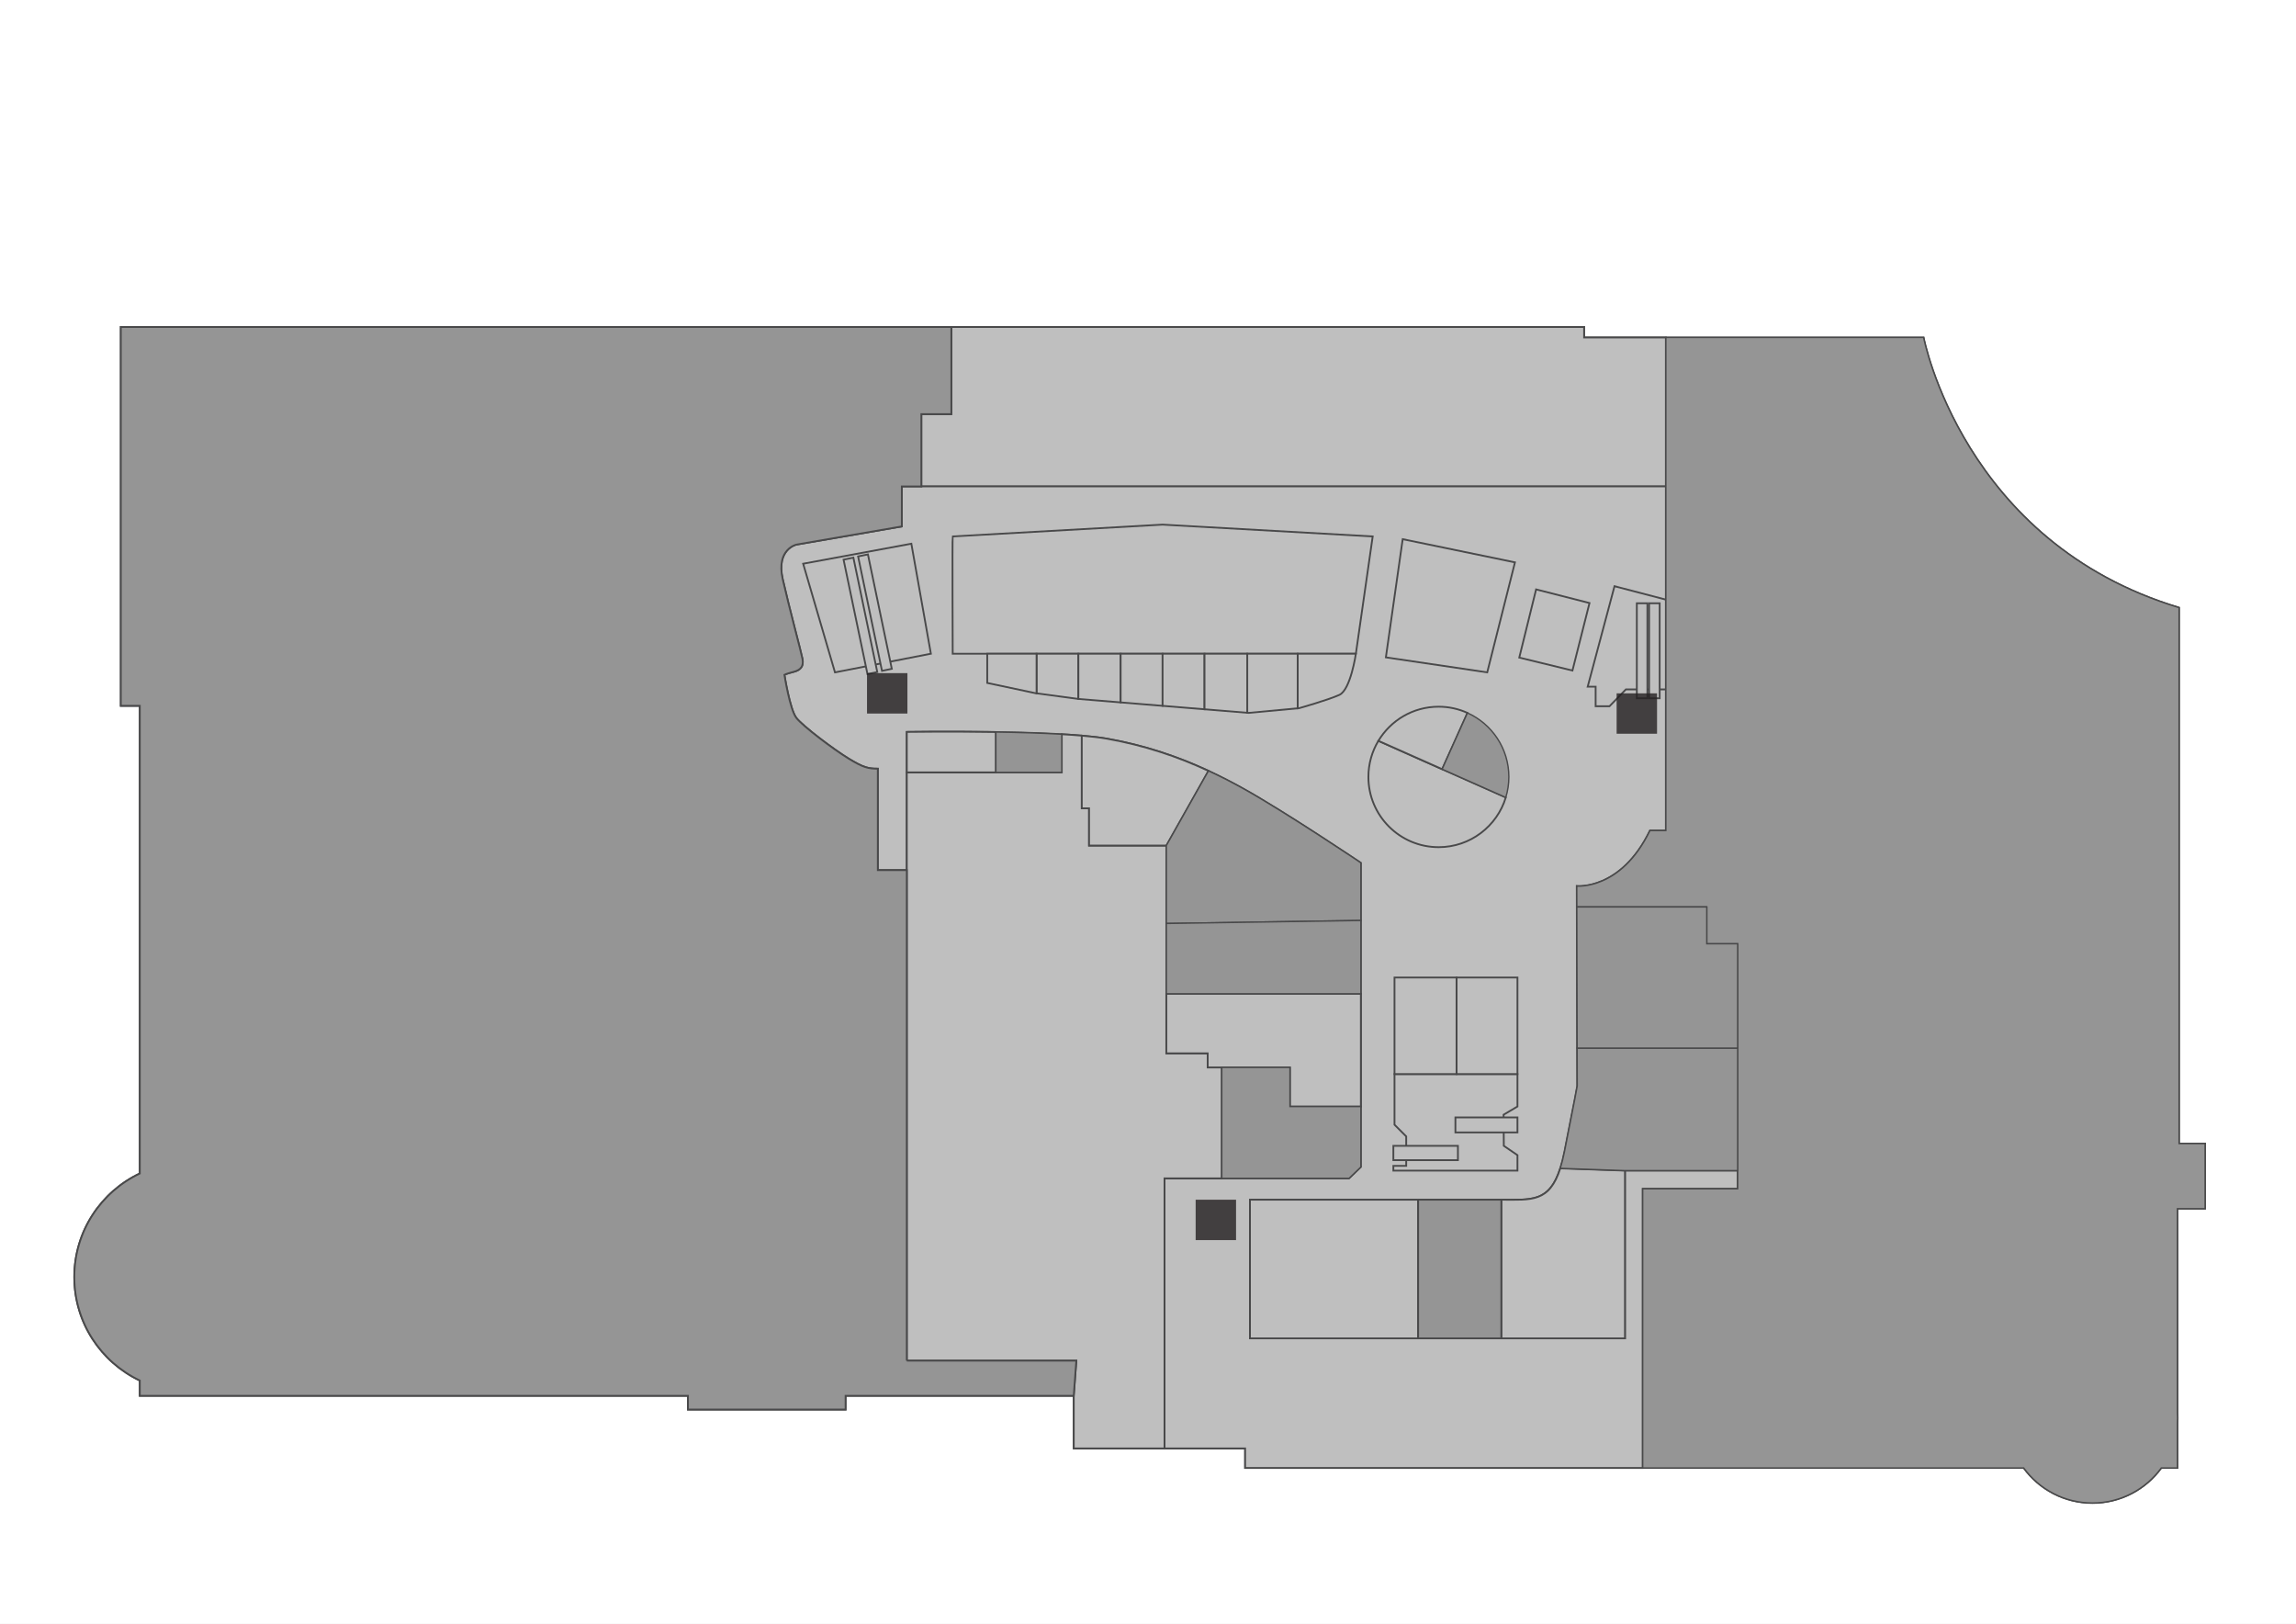
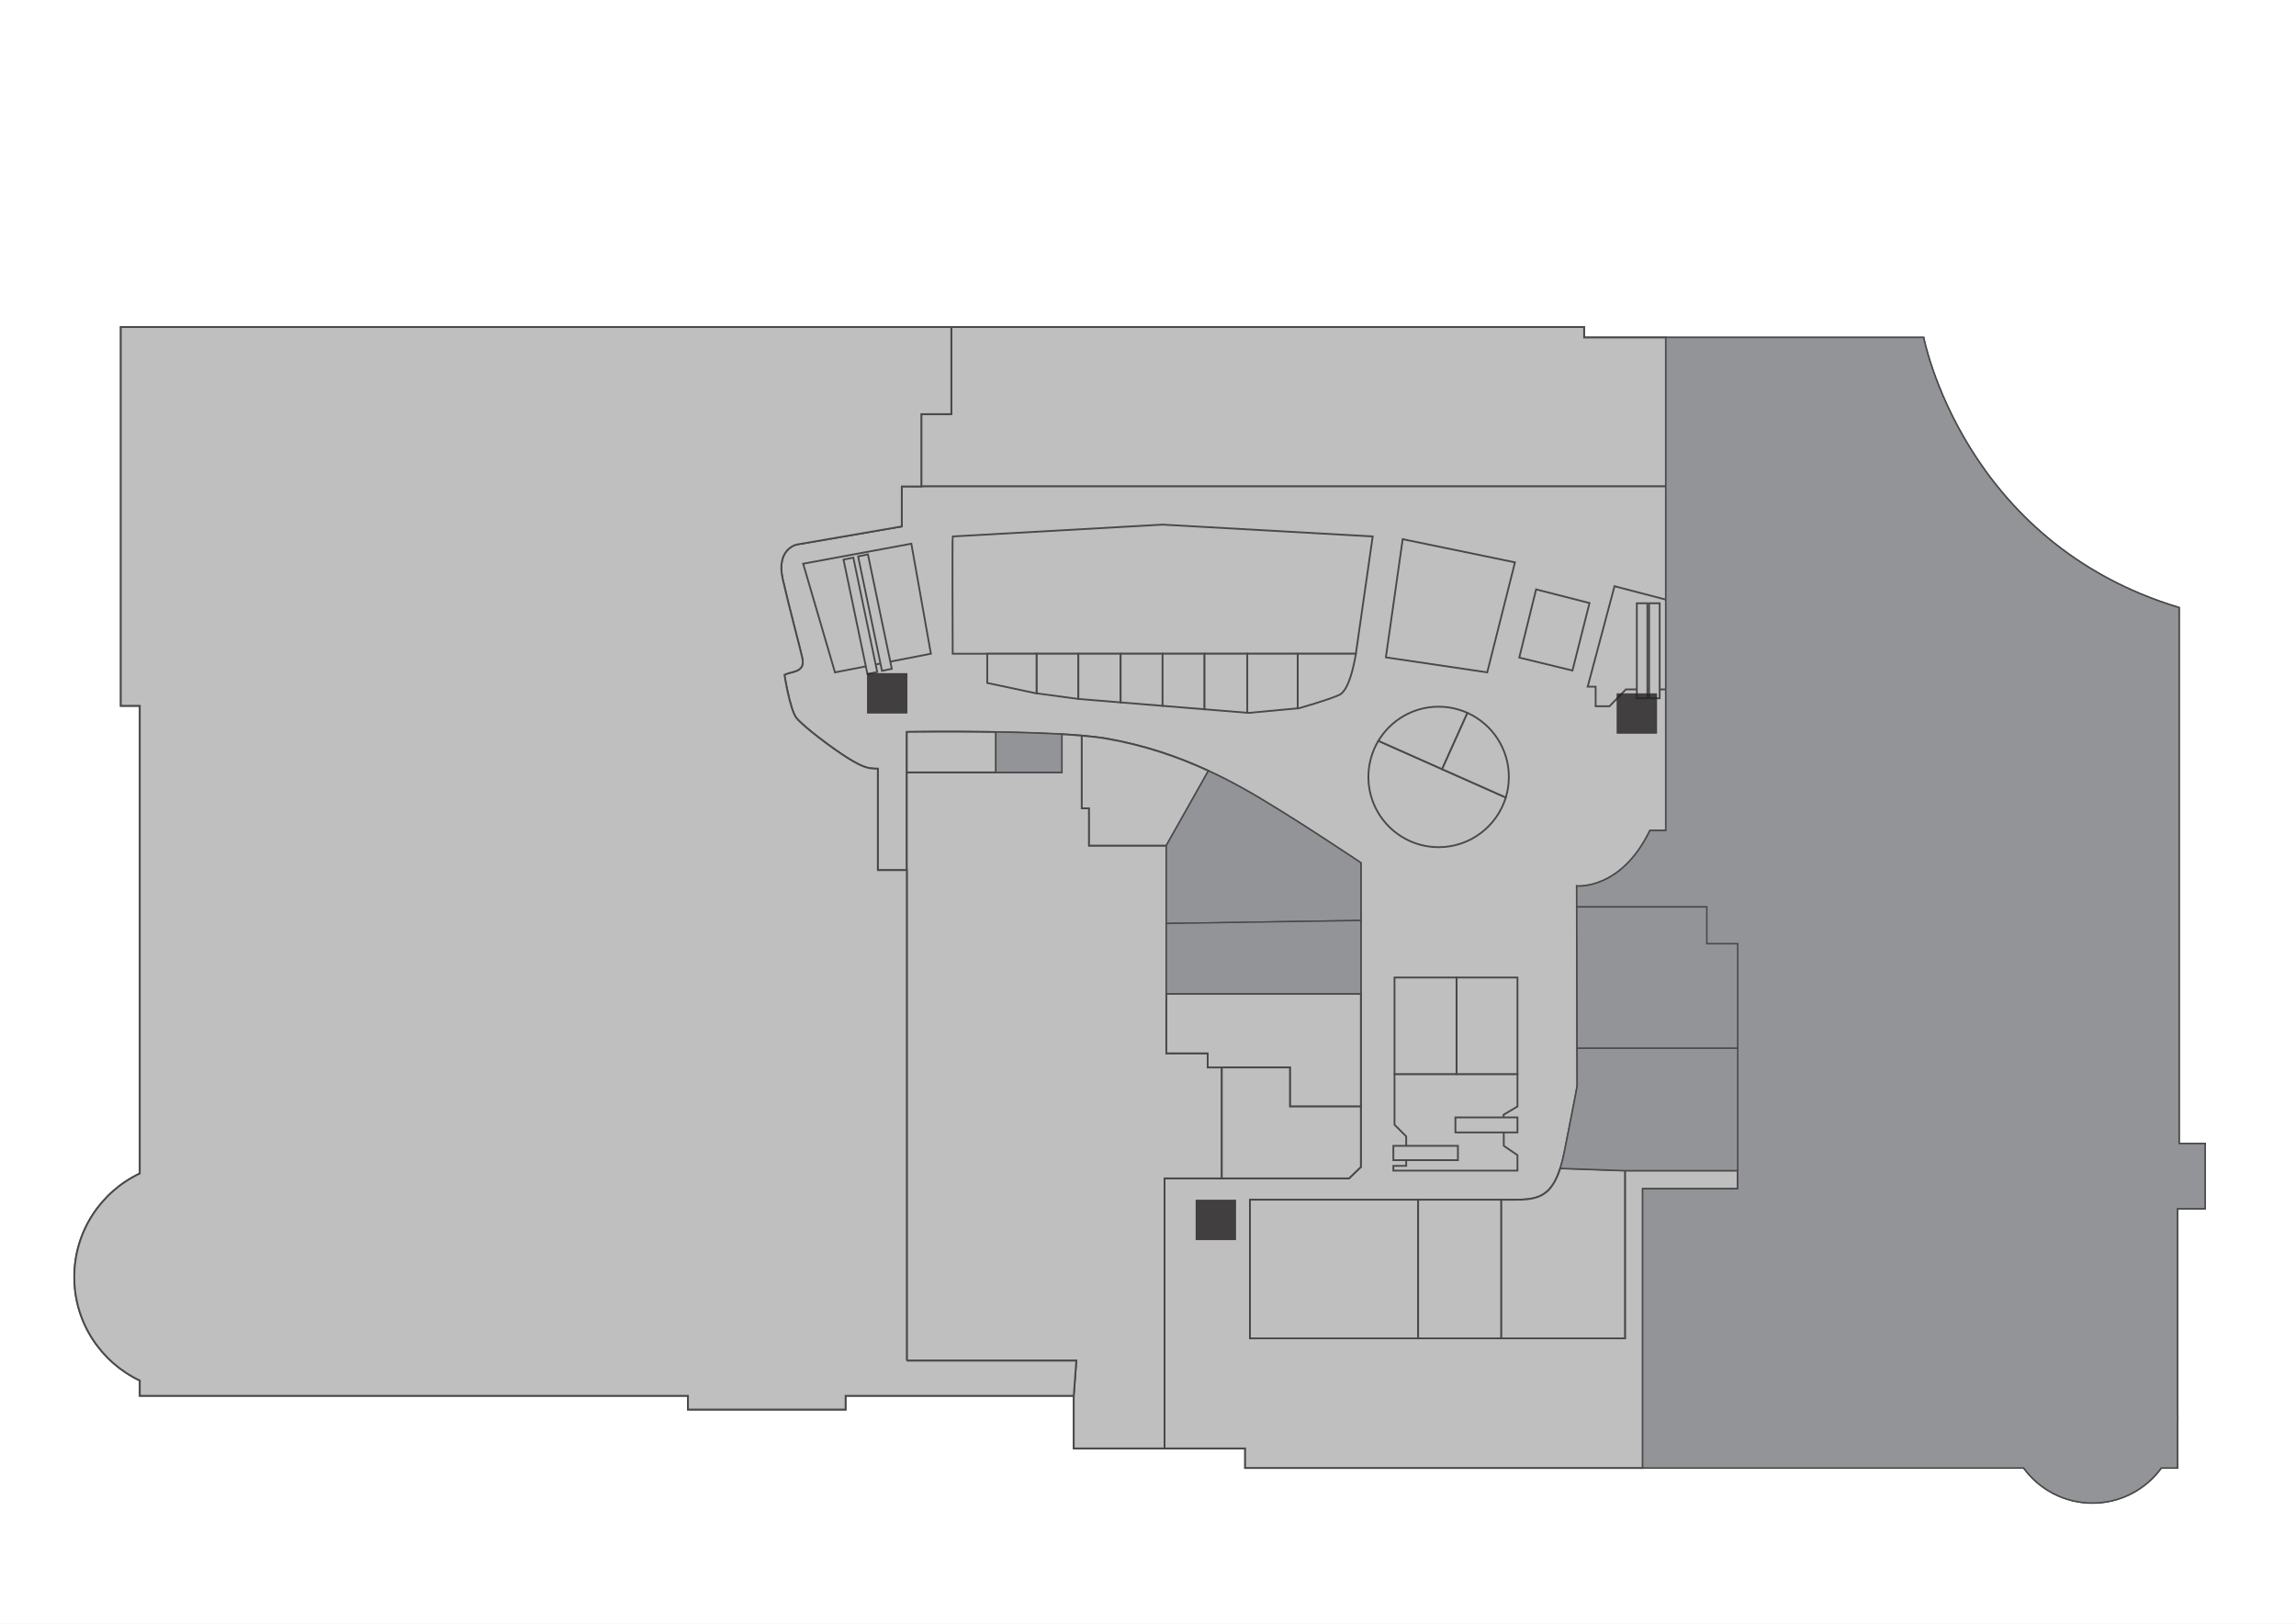
<svg xmlns="http://www.w3.org/2000/svg" version="1.1" id="Layer_1" x="0px" y="0px" width="841.89px" height="595.281px" viewBox="0 0 841.89 595.281" enable-background="new 0 0 841.89 595.281" xml:space="preserve">
  <g id="background">
-     <rect fill="#FFFFFF" width="841.89" height="595.281" />
+     <rect y="0" fill="#FFFFFF" width="841.89" height="595.281" />
  </g>
  <g id="etc">
-     <path fill="#BFBFBF" stroke="#49494A" stroke-width="0.66" stroke-miterlimit="10" d="M808.558,443.117v-23.863h-9.545V222.769   c-79.35-23.864-93.668-99.037-93.668-99.037H580.853v-3.843H44.302v138.875h6.96v171.458   c-14.196,6.732-24.017,21.189-24.017,37.947s9.82,31.217,24.017,37.949v5.605h200.991v5.037h57.805v-5.037h83.657v19.291h62.843   v7.158h285.479c5.676,7.785,14.859,12.85,25.229,12.85c10.371,0,19.557-5.064,25.23-12.85h5.918v-16.498   c0.037-0.615,0.061-1.236,0.061-1.861s-0.021-1.248-0.061-1.863v-74.836h10.145V443.117z" />
-     <path fill="#BFBFBF" stroke="#49494A" stroke-width="0.66" stroke-miterlimit="10" d="M595.833,429.167v61.5h-137.5v-50.834   c0,0,78.998,0,91.832,0s19.666,1.498,23.5-17.668s4.668-24,4.668-24l-0.168-73.332c0,0,16.168,1.666,26.834-20.334h5.834V178.25   h-273v0.083h-7.167V193L292,199.667c0,0-7.5,1.667-5,12.667s6.75,26.604,7.25,29.229s-0.563,4.063-3.25,4.75   s-3.375,1.063-3.375,1.063s2,12.75,4.375,15.813s13.75,11.625,19.188,14.938c5.438,3.313,7.188,3.688,10.688,3.688V319H332.5   v-50.667c0,0,54.833-0.833,73.5,2.5c18.667,3.333,34.333,9.667,49.667,18.167C471,297.5,499,316.333,499,316.333v111.5L494.667,432   H427v99.018h29.559v7.158h145.775V435.833h34.834v-6.666H595.833L595.833,429.167z" />
-     <path fill="#BFBFBF" stroke="#49494A" stroke-width="0.66" stroke-miterlimit="10" d="M442.833,391.333v-5.166h-15.166V310h-28.333   v-13.667h-2.667v-26.636c-2.289-0.196-4.753-0.367-7.333-0.516v13.985H332.5V319v179.834h62.167l-0.951,12.893v19.291H427V432h21   v-40.666H442.833z" />
+     <path fill="#BFBFBF" stroke="#49494A" stroke-width="0.66" stroke-miterlimit="10" d="M808.558,443.117v-23.862h-9.545V222.769   c-79.35-23.864-93.668-99.037-93.668-99.037H580.853v-3.843H44.302v138.875h6.96v171.458   c-14.196,6.731-24.017,21.188-24.017,37.947c0,16.758,9.82,31.217,24.017,37.948v5.605h200.991v5.037h57.805v-5.037h83.657v19.291   h62.843v7.158h285.479c5.676,7.785,14.859,12.85,25.229,12.85c10.371,0,19.559-5.064,25.23-12.85h5.918v-16.498   c0.037-0.615,0.061-1.236,0.061-1.861s-0.02-1.248-0.061-1.863v-74.836h10.145V443.117L808.558,443.117z" />
+     <path fill="#BFBFBF" stroke="#49494A" stroke-width="0.66" stroke-miterlimit="10" d="M595.833,429.167v61.5h-137.5v-50.834   c0,0,78.998,0,91.832,0s19.666,1.498,23.5-17.668s4.668-24,4.668-24l-0.168-73.332c0,0,16.168,1.666,26.834-20.334h5.834V178.25   h-273v0.083h-7.167V193L292,199.667c0,0-7.5,1.667-5,12.667s6.75,26.604,7.25,29.229s-0.563,4.063-3.25,4.75   c-2.687,0.687-3.375,1.063-3.375,1.063s2,12.75,4.375,15.813c2.375,3.063,13.75,11.625,19.188,14.938   c5.438,3.313,7.188,3.688,10.688,3.688v37.186H332.5v-50.668c0,0,54.833-0.833,73.5,2.5c18.667,3.333,34.333,9.667,49.667,18.167   C471,297.5,499,316.333,499,316.333v111.5l-4.332,4.168H427v99.018h29.559v7.158h145.775V435.833h34.834v-6.665L595.833,429.167   L595.833,429.167z" />
+     <path fill="#BFBFBF" stroke="#49494A" stroke-width="0.66" stroke-miterlimit="10" d="M442.833,391.333v-5.165h-15.166v-76.167   h-28.333v-13.668h-2.667v-26.636c-2.289-0.196-4.753-0.367-7.333-0.516v13.984H332.5v35.835v179.834h62.167l-0.951,12.893v19.291   H427v-99.018h21v-40.666h-5.166V391.333z" />
    <polygon fill="#BFBFBF" stroke="#49494A" stroke-width="0.66" stroke-miterlimit="10" points="508.167,241 545.333,246.5    555.5,206.167 514.333,197.667  " />
    <polygon fill="#BFBFBF" stroke="#49494A" stroke-width="0.66" stroke-miterlimit="10" points="610.833,252.75 596.167,252.75    590.167,258.917 585.083,258.917 585.083,251.75 582.167,251.75 592.001,214.917 610.833,219.833  " />
    <polygon fill="#BFBFBF" stroke="#49494A" stroke-width="0.66" stroke-miterlimit="10" points="557.083,241.083 576.583,245.833    582.833,221.083 563.251,216.083  " />
    <polygon fill="#BFBFBF" stroke="#49494A" stroke-width="0.66" stroke-miterlimit="10" points="610.833,123.732 580.853,123.732    580.853,119.889 348.833,119.889 348.833,151.833 337.833,151.833 337.833,178.25 610.833,178.25  " />
    <path fill="#BFBFBF" stroke="#49494A" stroke-width="0.66" stroke-miterlimit="10" d="M349.333,196.667c-0.167,0.5,0,43,0,43   h147.833l6.168-43l-77.037-4.333L349.333,196.667z" />
    <polygon fill="#BFBFBF" stroke="#49494A" stroke-width="0.66" stroke-miterlimit="10" points="294.5,206.667 334.167,199.333    341.333,239.667 306.167,246.5  " />
-     <rect x="313.677" y="204.356" transform="matrix(-0.9789 0.2045 -0.2045 -0.9789 670.5238 382.2779)" fill="#BFBFBF" stroke="#49494A" stroke-width="0.66" stroke-miterlimit="10" width="3.67" height="42.851" />
-     <rect x="318.991" y="203.185" transform="matrix(-0.9789 0.2044 -0.2044 -0.9789 680.7936 378.8936)" fill="#BFBFBF" stroke="#49494A" stroke-width="0.66" stroke-miterlimit="10" width="3.671" height="42.851" />
+     <rect x="313.662" y="204.356" transform="matrix(0.9788 -0.2046 0.2046 0.9788 -39.5213 69.3278)" fill="#BFBFBF" stroke="#49494A" stroke-width="0.66" stroke-miterlimit="10" width="3.67" height="42.853" />
+     <rect x="318.991" y="203.173" transform="matrix(0.9789 -0.2043 0.2043 0.9789 -39.118 70.2798)" fill="#BFBFBF" stroke="#49494A" stroke-width="0.66" stroke-miterlimit="10" width="3.671" height="42.852" />
    <rect x="600.187" y="221.167" fill="#BFBFBF" stroke="#49494A" stroke-width="0.66" stroke-miterlimit="10" width="3.875" height="34.833" />
    <rect x="604.687" y="221.167" fill="#BFBFBF" stroke="#49494A" stroke-width="0.66" stroke-miterlimit="10" width="3.875" height="34.833" />
-     <polygon fill="#BFBFBF" stroke="#49494A" stroke-width="0.66" stroke-miterlimit="10" points="556.416,393.771 511.333,393.771    511.333,412.333 515.625,416.625 515.625,427.416 510.916,427.416 510.916,429.167 556.416,429.167 556.416,423.5 551.416,420.083    551.333,408.666 556.416,405.667  " />
+     <polygon fill="#BFBFBF" stroke="#49494A" stroke-width="0.66" stroke-miterlimit="10" points="556.416,393.771 511.333,393.771    511.333,412.333 515.625,416.626 515.625,427.416 510.916,427.416 510.916,429.167 556.416,429.167 556.416,423.501    551.416,420.083 551.333,408.666 556.416,405.667  " />
    <rect x="533.666" y="409.666" fill="#BFBFBF" stroke="#49494A" stroke-width="0.66" stroke-miterlimit="10" width="22.75" height="5.5" />
    <rect x="510.916" y="420.083" fill="#BFBFBF" stroke="#49494A" stroke-width="0.66" stroke-miterlimit="10" width="23.668" height="5.25" />
    <path fill="#BFBFBF" stroke="#49494A" stroke-width="0.66" stroke-miterlimit="10" d="M458.333,439.833v50.834H520v-50.834   C492.884,439.833,458.333,439.833,458.333,439.833z" />
+     <path fill="#BFBFBF" stroke="#49494A" stroke-width="0.66" stroke-miterlimit="10" d="M550.166,439.833c-4.346,0-16.281,0-30.166,0   v50.834h30.5v-50.834C550.388,439.833,550.279,439.833,550.166,439.833z" />
    <path fill="#BFBFBF" stroke="#49494A" stroke-width="0.66" stroke-miterlimit="10" d="M550.5,439.833v50.834h45.334v-61.5   l-23.723-0.834C568.103,440.855,561.552,439.855,550.5,439.833z" />
-     <path fill="#BFBFBF" stroke="#49494A" stroke-width="0.66" stroke-miterlimit="10" d="M505.421,271.604   c-2.322,3.868-3.66,8.393-3.66,13.232c0,14.221,11.529,25.75,25.75,25.75c11.602,0,21.406-7.672,24.627-18.218L505.421,271.604z" />
-     <path fill="#BFBFBF" stroke="#49494A" stroke-width="0.66" stroke-miterlimit="10" d="M527.511,259.086   c-9.383,0-17.59,5.019-22.09,12.517l23.371,10.388l9.289-20.634C534.855,259.903,531.279,259.086,527.511,259.086z" />
+     <path fill="#BFBFBF" stroke="#49494A" stroke-width="0.66" stroke-miterlimit="10" d="M505.421,271.604   c-2.322,3.868-3.66,8.393-3.66,13.231c0,14.222,11.529,25.751,25.75,25.751c11.602,0,21.406-7.673,24.627-18.219L505.421,271.604z" />
+     <path fill="#BFBFBF" stroke="#49494A" stroke-width="0.66" stroke-miterlimit="10" d="M527.511,259.086   c-9.383,0-17.59,5.02-22.09,12.518l23.371,10.388l9.289-20.634C534.855,259.903,531.279,259.086,527.511,259.086z" />
    <polygon fill="#BFBFBF" stroke="#49494A" stroke-width="0.66" stroke-miterlimit="10" points="380.083,239.667 380.083,254.187    395.417,256.239 395.417,239.667  " />
    <polygon fill="#BFBFBF" stroke="#49494A" stroke-width="0.66" stroke-miterlimit="10" points="395.417,239.667 395.417,256.239    395.5,256.25 410.917,257.512 410.917,239.667  " />
    <polygon fill="#BFBFBF" stroke="#49494A" stroke-width="0.66" stroke-miterlimit="10" points="410.917,239.667 410.917,257.512    426.296,258.771 426.296,239.667  " />
    <polygon fill="#BFBFBF" stroke="#49494A" stroke-width="0.66" stroke-miterlimit="10" points="362,239.667 362,250.375    379.625,254.125 380.083,254.187 380.083,239.667  " />
    <path fill="#BFBFBF" stroke="#49494A" stroke-width="0.66" stroke-miterlimit="10" d="M475.833,239.667v20.009l0.541-0.051   c0,0,10.625-3,14.75-4.875s6.043-15.083,6.043-15.083H475.833z" />
    <polygon fill="#BFBFBF" stroke="#49494A" stroke-width="0.66" stroke-miterlimit="10" points="457.333,239.667 457.333,261.313    457.875,261.357 475.833,259.676 475.833,239.667  " />
    <polygon fill="#BFBFBF" stroke="#49494A" stroke-width="0.66" stroke-miterlimit="10" points="426.296,239.667 426.296,258.771    441.667,260.03 441.667,239.667  " />
    <polygon fill="#BFBFBF" stroke="#49494A" stroke-width="0.66" stroke-miterlimit="10" points="441.667,239.667 441.667,260.03    457.333,261.313 457.333,239.667  " />
-     <rect x="534.083" y="358.375" fill="#BFBFBF" stroke="#49494A" stroke-width="0.66" stroke-miterlimit="10" width="22.332" height="35.396" />
-     <rect x="511.333" y="358.375" fill="#BFBFBF" stroke="#49494A" stroke-width="0.66" stroke-miterlimit="10" width="22.75" height="35.396" />
-     <path fill="#BFBFBF" stroke="#49494A" stroke-width="0.66" stroke-miterlimit="10" d="M406,270.833   c-2.523-0.451-5.712-0.825-9.333-1.135v26.636h2.667V310h28.333l15.441-27.394C431.646,277.302,419.623,273.266,406,270.833z" />
+     <rect x="534.083" y="358.376" fill="#BFBFBF" stroke="#49494A" stroke-width="0.66" stroke-miterlimit="10" width="22.332" height="35.396" />
+     <rect x="511.333" y="358.376" fill="#BFBFBF" stroke="#49494A" stroke-width="0.66" stroke-miterlimit="10" width="22.75" height="35.396" />
+     <path fill="#BFBFBF" stroke="#49494A" stroke-width="0.66" stroke-miterlimit="10" d="M406,270.833   c-2.523-0.451-5.712-0.825-9.333-1.135v26.636h2.667v13.667h28.333l15.441-27.395C431.646,277.302,419.623,273.266,406,270.833z" />
    <polygon fill="#BFBFBF" stroke="#49494A" stroke-width="0.66" stroke-miterlimit="10" points="473,405.667 499,405.667    499,364.333 427.667,364.333 427.667,386.167 442.833,386.167 442.833,391.333 448,391.333 473,391.333  " />
    <path fill="#BFBFBF" stroke="#49494A" stroke-width="0.66" stroke-miterlimit="10" d="M332.5,268.333v14.834h32.667v-14.791   C347.908,268.1,332.5,268.333,332.5,268.333z" />
+     <path fill="#BFBFBF" stroke="#49494A" stroke-width="0.66" stroke-miterlimit="10" d="M332.5,498.833V319.001h-10.625v-37.188   c-3.5,0-5.25-0.375-10.688-3.688c-5.438-3.313-16.812-11.874-19.188-14.936c-2.376-3.063-4.375-15.813-4.375-15.813   s0.688-0.375,3.375-1.063c2.687-0.688,3.75-2.125,3.25-4.75s-4.75-18.229-7.25-29.229s5-12.667,5-12.667L330.667,193v-14.667h7.167   v-26.5h11v-31.943H44.302v138.875h6.96v171.458c-14.196,6.731-24.017,21.188-24.017,37.947c0,16.758,9.82,31.217,24.017,37.948   v5.605h200.991v5.037h57.805v-5.037h83.657l0.951-12.894H332.5V498.833z" />
+     <polygon fill="#BFBFBF" stroke="#49494A" stroke-width="0.66" stroke-miterlimit="10" points="473,405.667 473,391.333    448,391.333 448,432.001 494.667,432.001 499,427.833 499,405.667  " />
+     <path fill="#BFBFBF" stroke="#49494A" stroke-width="0.66" stroke-miterlimit="10" d="M553.261,284.836   c0-10.453-6.23-19.443-15.18-23.479l-9.289,20.634l23.346,10.376C552.867,289.984,553.261,287.457,553.261,284.836z" />
  </g>
  <g id="rooms">
-     <path id="fun-city" fill="#959595" stroke="#49494A" stroke-width="0.66" stroke-miterlimit="10" d="M332.5,498.833V319h-10.625v-37.188   c-3.5,0-5.25-0.375-10.688-3.688c-5.438-3.313-16.812-11.874-19.188-14.936s-4.375-15.813-4.375-15.813s0.688-0.375,3.375-1.063   s3.75-2.125,3.25-4.75s-4.75-18.229-7.25-29.229s5-12.667,5-12.667L330.667,193v-14.667h7.167v-26.5h11v-31.944H44.302v138.875   h6.96v171.458c-14.196,6.732-24.017,21.189-24.017,37.947s9.82,31.217,24.017,37.949v5.605h200.991v5.037h57.805v-5.037h83.657   l0.951-12.893H332.5V498.833z" />
-     <path id="r609" fill="#959595" stroke="#49494A" stroke-width="0.66" stroke-miterlimit="10" d="M550.166,439.833c-4.346,0-16.281,0-30.166,0   v50.834h30.5v-50.834C550.388,439.833,550.279,439.833,550.166,439.833z" />
-     <path id="major-cineplex" fill="#959595" stroke="#49494A" stroke-width="0.5" stroke-miterlimit="10" d="M808.558,443.117v-23.863   h-9.545V222.769c-79.35-23.864-93.668-99.037-93.668-99.037h-94.512V304.5H605c-10.666,22-26.834,20.334-26.834,20.334l0.018,7.666   h47.65V346h11.334v83.168v6.666h-34.834v102.342h139.703c5.676,7.785,14.859,12.85,25.229,12.85c10.371,0,19.557-5.064,25.23-12.85   h5.918v-16.498c0.037-0.615,0.061-1.236,0.061-1.861s-0.021-1.248-0.061-1.863v-74.836H808.558L808.558,443.117z" />
-     <path id="r607" fill="#959595" stroke="#49494A" stroke-width="0.5" stroke-miterlimit="10" d="M637.167,384.25h-58.865   l0.031,13.916c0,0-0.834,4.834-4.668,24c-0.471,2.355-0.988,4.395-1.555,6.168l23.723,0.834h41.334V384.25z" />
-     <polygon id="r606" fill="#959595" stroke="#49494A" stroke-width="0.5" stroke-miterlimit="10" points="637.167,346 625.833,346    625.833,332.5 578.183,332.5 578.302,384.25 637.167,384.25  " />
-     <path id="r614" fill="#959595" stroke="#49494A" stroke-width="0.5" stroke-miterlimit="10" d="M499,316.333   c0,0-28-18.833-43.332-27.333c-4.145-2.297-8.314-4.429-12.559-6.393L427.667,310v28.563L499,337.458V316.333z" />
-     <polygon id="r611" fill="#959595" stroke="#49494A" stroke-width="0.5" stroke-miterlimit="10" points="473,405.667 473,391.333    448,391.333 448,432 494.667,432 499,427.833 499,405.667  " />
-     <polygon id="r613" fill="#959595" stroke="#49494A" stroke-width="0.5" stroke-miterlimit="10" points="499,337.458    427.667,338.563 427.667,364.333 499,364.333  " />
-     <path id="k601-2" fill="#959595" stroke="#49494A" stroke-width="0.5" stroke-miterlimit="10" d="M553.261,284.836   c0-10.453-6.23-19.444-15.18-23.479l-9.289,20.634l23.346,10.376C552.867,289.984,553.261,287.457,553.261,284.836z" />
-     <path id="r616" fill="#959595" stroke="#49494A" stroke-width="0.5" stroke-miterlimit="10" d="M389.333,269.182   c-7.527-0.433-16.05-0.676-24.167-0.806v14.791h24.167V269.182z" />
+     <path id="major-cineplex" fill="#929497" stroke="#49494A" stroke-width="0.5" stroke-miterlimit="10" d="M808.558,443.117v-23.862   h-9.545V222.769c-79.35-23.864-93.668-99.037-93.668-99.037h-94.512v180.769H605c-10.666,22-26.834,20.334-26.834,20.334   l0.018,7.665h47.65v13.501h11.334v83.168v6.666h-34.834v102.342h139.703c5.676,7.785,14.859,12.85,25.229,12.85   c10.371,0,19.559-5.064,25.23-12.85h5.918v-16.498c0.037-0.615,0.061-1.236,0.061-1.861s-0.02-1.248-0.061-1.863v-74.836   L808.558,443.117L808.558,443.117z" />
+     <path id="r607" fill="#929497" stroke="#49494A" stroke-width="0.5" stroke-miterlimit="10" d="M637.167,384.251h-58.865   l0.031,13.916c0,0-0.834,4.834-4.668,24c-0.471,2.354-0.988,4.395-1.555,6.168l23.723,0.834h41.334V384.251z" />
+     <polygon id="r606" fill="#929497" stroke="#49494A" stroke-width="0.5" stroke-miterlimit="10" points="637.167,346.001    625.833,346.001 625.833,332.501 578.183,332.501 578.302,384.251 637.167,384.251  " />
+     <path id="r614" fill="#929497" stroke="#49494A" stroke-width="0.5" stroke-miterlimit="10" d="M499,316.333   c0,0-28-18.833-43.332-27.333c-4.145-2.297-8.314-4.429-12.559-6.393l-15.441,27.394v28.563L499,337.458V316.333z" />
+     <polygon id="r613" fill="#929497" stroke="#49494A" stroke-width="0.5" stroke-miterlimit="10" points="499,337.458    427.667,338.563 427.667,364.333 499,364.333  " />
+     <path id="r616" fill="#929497" stroke="#49494A" stroke-width="0.5" stroke-miterlimit="10" d="M389.333,269.182   c-7.527-0.434-16.05-0.677-24.167-0.807v14.791h24.167V269.182z" />
  </g>
  <g id="signs">
    <g id="escalator">
      <rect x="592.783" y="254.187" opacity="0.8" fill="#231F20" enable-background="new    " width="14.811" height="14.811" />
      <rect x="317.917" y="246.781" opacity="0.8" fill="#231F20" enable-background="new    " width="14.812" height="14.811" />
    </g>
-     <rect id="toilet" x="438.417" y="439.833" opacity="0.8" fill="#231F20" enable-background="new    " width="14.811" height="14.811" />
+     <rect id="toilet" x="438.417" y="439.833" opacity="0.8" fill="#231F20" enable-background="new    " width="14.811" height="14.812" />
  </g>
</svg>
